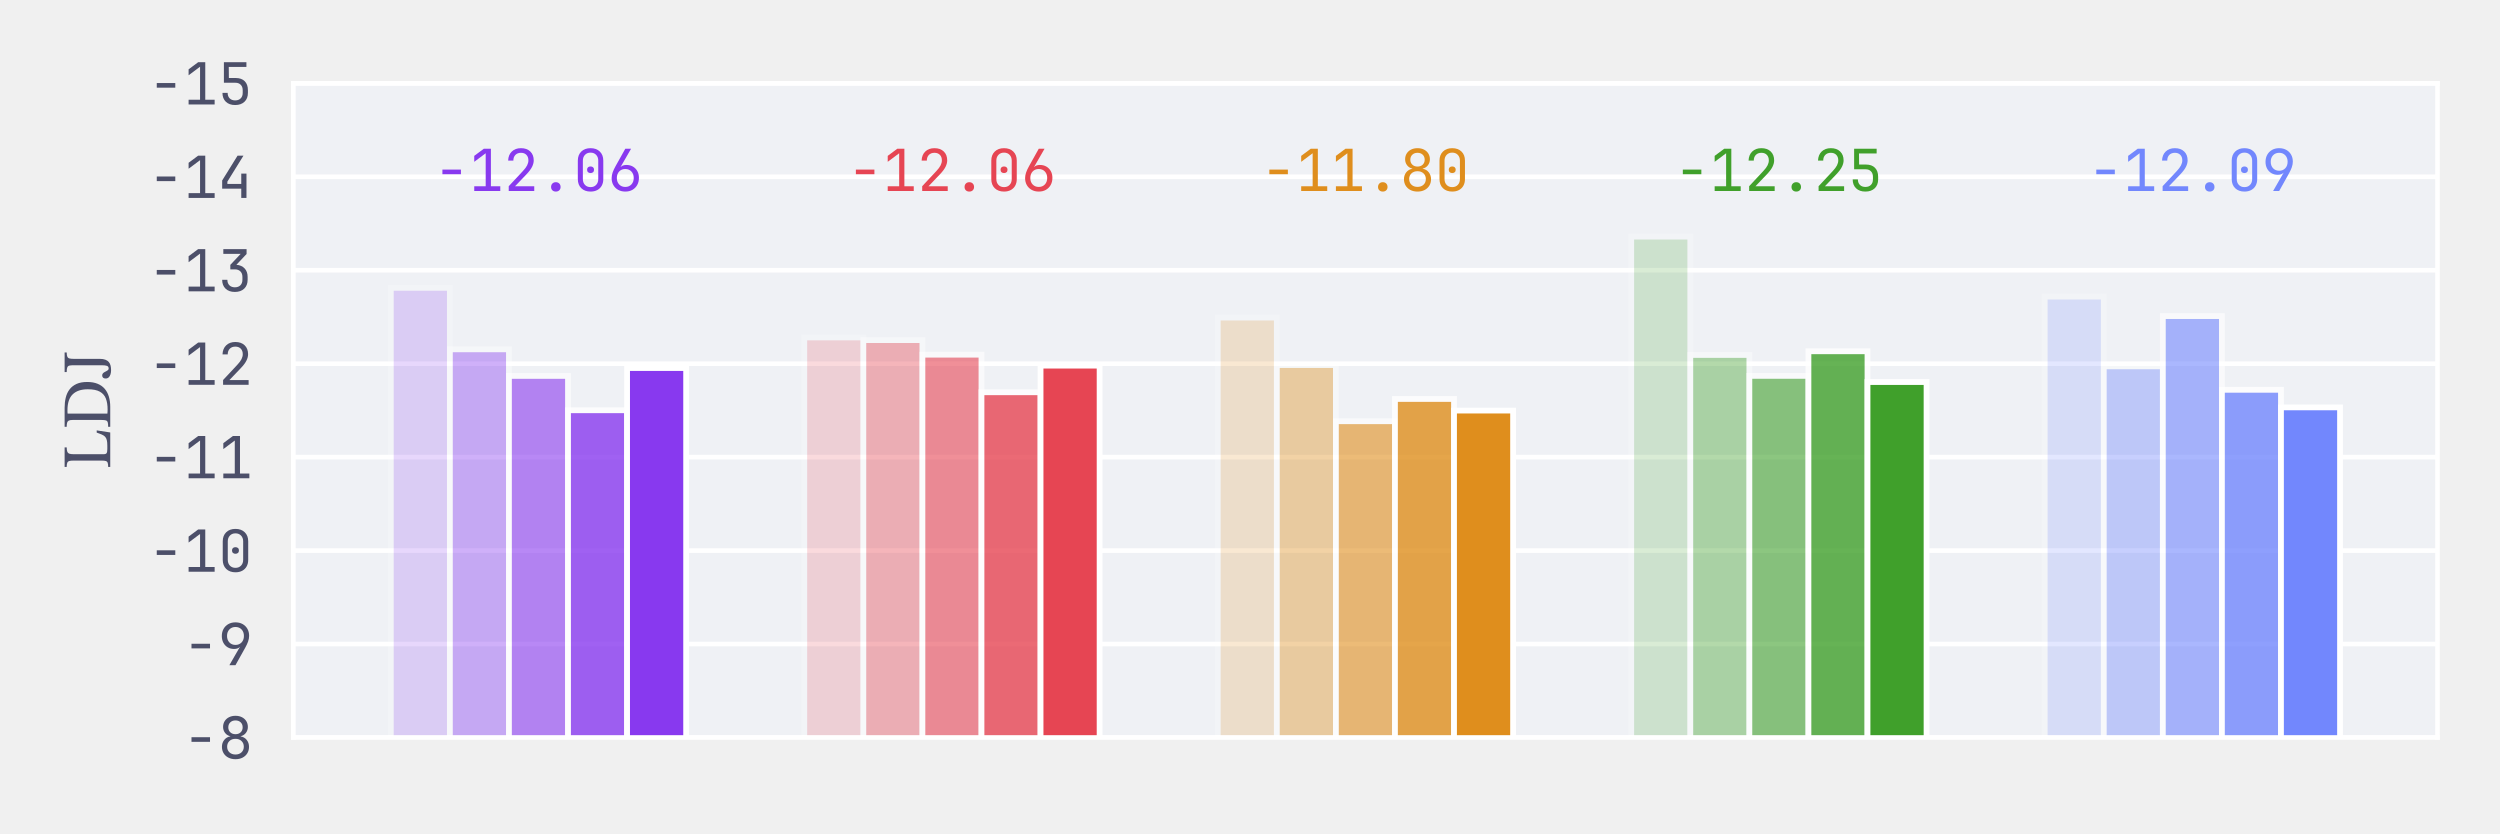
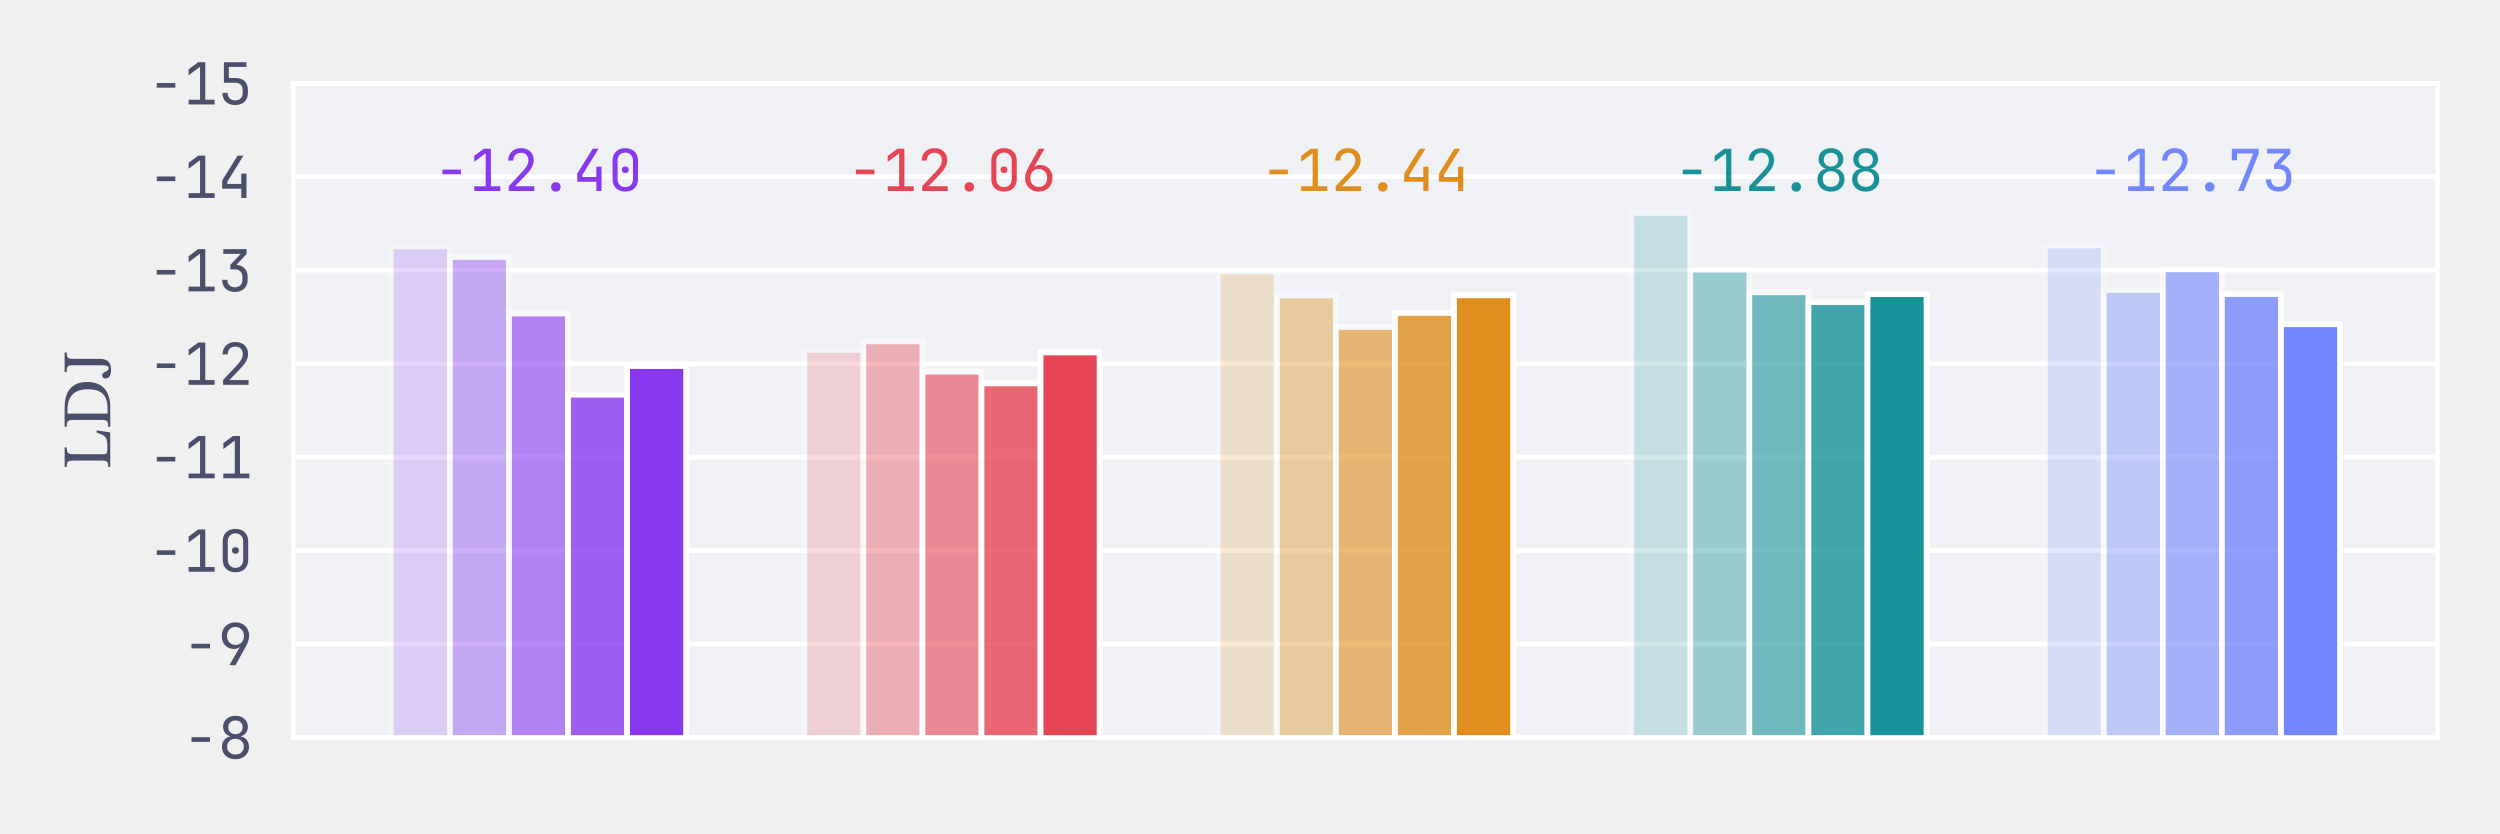
<svg xmlns="http://www.w3.org/2000/svg" xmlns:xlink="http://www.w3.org/1999/xlink" width="432pt" height="144pt" viewBox="0 0 432 144" version="1.1">
  <defs>
    <style type="text/css">*{stroke-linejoin: round; stroke-linecap: butt}</style>
  </defs>
  <g id="figure_1">
    <g id="patch_1">
      <path d="M 0 144 L 432 144 L 432 0 L 0 0 L 0 144 z " style="fill: none" />
    </g>
    <g id="axes_1">
      <g id="patch_2">
        <path d="M 50.69 127.44 L 421.2 127.44 L 421.2 14.4 L 50.69 14.4 z " style="fill: #eff1f5" />
      </g>
      <g id="matplotlib.axis_1" />
      <g id="matplotlib.axis_2">
        <g id="ytick_1">
          <g id="line2d_1">
-             <path d="M 50.69 127.44 L 421.2 127.44 " clip-path="url(#pf1805b6e28)" style="fill: none; stroke: #ffffff; stroke-width: 0.8; stroke-linecap: round" />
+             <path d="M 50.69 127.44 L 421.2 127.44 " clip-path="url(#p5040695189)" style="fill: none; stroke: #ffffff; stroke-width: 0.8; stroke-linecap: round" />
          </g>
          <g id="text_1">
            <g style="fill: #4c4f69" transform="translate(31.69 131.09) scale(0.1 -0.1)">
              <defs>
                <path id="JetBrainsMonoNFM-Regular-2d" d="M 896 1856 L 896 2368 L 2944 2368 L 2944 1856 L 896 1856 z " transform="scale(0.015625)" />
                <path id="JetBrainsMonoNFM-Regular-38" d="M 1920 -64 Q 1478 -64 1139 109 Q 800 282 611 592 Q 422 902 422 1306 Q 422 1747 675 2067 Q 928 2387 1350 2458 L 1350 2477 Q 986 2560 768 2845 Q 550 3130 550 3501 Q 550 3866 723 4144 Q 896 4422 1206 4579 Q 1517 4736 1920 4736 Q 2330 4736 2637 4579 Q 2944 4422 3117 4144 Q 3290 3866 3290 3501 Q 3290 3130 3072 2845 Q 2854 2560 2490 2477 L 2490 2458 Q 2912 2387 3165 2067 Q 3418 1747 3418 1306 Q 3418 902 3229 592 Q 3040 282 2704 109 Q 2368 -64 1920 -64 z M 1920 2701 Q 2278 2701 2496 2912 Q 2714 3123 2714 3462 Q 2714 3802 2496 4013 Q 2278 4224 1920 4224 Q 1568 4224 1347 4013 Q 1126 3802 1126 3462 Q 1126 3123 1347 2912 Q 1568 2701 1920 2701 z M 1920 454 Q 2330 454 2586 694 Q 2842 934 2842 1318 Q 2842 1709 2586 1949 Q 2330 2189 1920 2189 Q 1510 2189 1254 1949 Q 998 1709 998 1318 Q 998 934 1254 694 Q 1510 454 1920 454 z " transform="scale(0.015625)" />
              </defs>
              <use xlink:href="#JetBrainsMonoNFM-Regular-2d" />
              <use xlink:href="#JetBrainsMonoNFM-Regular-38" x="60" />
            </g>
          </g>
        </g>
        <g id="ytick_2">
          <g id="line2d_2">
-             <path d="M 50.69 111.291 L 421.2 111.291 " clip-path="url(#pf1805b6e28)" style="fill: none; stroke: #ffffff; stroke-width: 0.8; stroke-linecap: round" />
+             <path d="M 50.69 111.291 L 421.2 111.291 " clip-path="url(#p5040695189)" style="fill: none; stroke: #ffffff; stroke-width: 0.8; stroke-linecap: round" />
          </g>
          <g id="text_2">
            <g style="fill: #4c4f69" transform="translate(31.69 114.9414) scale(0.1 -0.1)">
              <defs>
                <path id="JetBrainsMonoNFM-Regular-39" d="M 1248 0 L 2400 2003 L 2381 2016 Q 2317 1914 2144 1853 Q 1971 1792 1766 1792 Q 1363 1792 1059 1974 Q 755 2157 582 2477 Q 410 2797 410 3219 Q 410 3674 602 4013 Q 794 4352 1133 4544 Q 1472 4736 1914 4736 Q 2368 4736 2707 4547 Q 3046 4358 3238 4022 Q 3430 3686 3430 3245 Q 3430 2938 3315 2614 Q 3200 2291 3002 1939 L 1920 0 L 1248 0 z M 1920 2240 Q 2336 2240 2595 2515 Q 2854 2790 2854 3232 Q 2854 3674 2595 3949 Q 2336 4224 1920 4224 Q 1504 4224 1245 3949 Q 986 3674 986 3232 Q 986 2790 1245 2515 Q 1504 2240 1920 2240 z " transform="scale(0.015625)" />
              </defs>
              <use xlink:href="#JetBrainsMonoNFM-Regular-2d" />
              <use xlink:href="#JetBrainsMonoNFM-Regular-39" x="60" />
            </g>
          </g>
        </g>
        <g id="ytick_3">
          <g id="line2d_3">
-             <path d="M 50.69 95.143 L 421.2 95.143 " clip-path="url(#pf1805b6e28)" style="fill: none; stroke: #ffffff; stroke-width: 0.8; stroke-linecap: round" />
+             <path d="M 50.69 95.143 L 421.2 95.143 " clip-path="url(#p5040695189)" style="fill: none; stroke: #ffffff; stroke-width: 0.8; stroke-linecap: round" />
          </g>
          <g id="text_3">
            <g style="fill: #4c4f69" transform="translate(25.69 98.79286) scale(0.1 -0.1)">
              <defs>
                <path id="JetBrainsMonoNFM-Regular-31" d="M 576 0 L 576 525 L 1843 525 L 1843 4173 L 576 3226 L 576 3885 L 1632 4672 L 2419 4672 L 2419 525 L 3456 525 L 3456 0 L 576 0 z " transform="scale(0.015625)" />
                <path id="JetBrainsMonoNFM-Regular-30" d="M 1920 -64 Q 1274 -64 893 310 Q 512 685 512 1312 L 512 3360 Q 512 3987 893 4361 Q 1274 4736 1920 4736 Q 2566 4736 2947 4361 Q 3328 3987 3328 3360 L 3328 1312 Q 3328 896 3155 585 Q 2982 275 2665 105 Q 2349 -64 1920 -64 z M 1920 429 Q 2304 429 2537 675 Q 2771 922 2771 1312 L 2771 3360 Q 2771 3750 2537 3996 Q 2304 4243 1920 4243 Q 1536 4243 1302 3996 Q 1069 3750 1069 3360 L 1069 1312 Q 1069 922 1302 675 Q 1536 429 1920 429 z M 1920 1984 Q 1747 1984 1641 2080 Q 1536 2176 1536 2355 Q 1536 2528 1641 2621 Q 1747 2714 1920 2714 Q 2093 2714 2198 2621 Q 2304 2528 2304 2355 Q 2304 2176 2198 2080 Q 2093 1984 1920 1984 z " transform="scale(0.015625)" />
              </defs>
              <use xlink:href="#JetBrainsMonoNFM-Regular-2d" />
              <use xlink:href="#JetBrainsMonoNFM-Regular-31" x="60" />
              <use xlink:href="#JetBrainsMonoNFM-Regular-30" x="120" />
            </g>
          </g>
        </g>
        <g id="ytick_4">
          <g id="line2d_4">
-             <path d="M 50.69 78.994 L 421.2 78.994 " clip-path="url(#pf1805b6e28)" style="fill: none; stroke: #ffffff; stroke-width: 0.8; stroke-linecap: round" />
+             <path d="M 50.69 78.994 L 421.2 78.994 " clip-path="url(#p5040695189)" style="fill: none; stroke: #ffffff; stroke-width: 0.8; stroke-linecap: round" />
          </g>
          <g id="text_4">
            <g style="fill: #4c4f69" transform="translate(25.69 82.64429) scale(0.1 -0.1)">
              <use xlink:href="#JetBrainsMonoNFM-Regular-2d" />
              <use xlink:href="#JetBrainsMonoNFM-Regular-31" x="60" />
              <use xlink:href="#JetBrainsMonoNFM-Regular-31" x="120" />
            </g>
          </g>
        </g>
        <g id="ytick_5">
          <g id="line2d_5">
-             <path d="M 50.69 62.846 L 421.2 62.846 " clip-path="url(#pf1805b6e28)" style="fill: none; stroke: #ffffff; stroke-width: 0.8; stroke-linecap: round" />
+             <path d="M 50.69 62.846 L 421.2 62.846 " clip-path="url(#p5040695189)" style="fill: none; stroke: #ffffff; stroke-width: 0.8; stroke-linecap: round" />
          </g>
          <g id="text_5">
            <g style="fill: #4c4f69" transform="translate(25.69 66.49571) scale(0.1 -0.1)">
              <defs>
                <path id="JetBrainsMonoNFM-Regular-32" d="M 550 0 L 550 531 L 2106 2195 Q 2445 2554 2585 2835 Q 2726 3117 2726 3386 Q 2726 3770 2505 3997 Q 2285 4224 1907 4224 Q 1517 4224 1289 3990 Q 1062 3757 1062 3360 L 486 3360 Q 506 3994 890 4365 Q 1274 4736 1907 4736 Q 2554 4736 2934 4371 Q 3315 4006 3315 3379 Q 3315 3046 3132 2675 Q 2950 2304 2509 1843 L 1248 525 L 3373 525 L 3373 0 L 550 0 z " transform="scale(0.015625)" />
              </defs>
              <use xlink:href="#JetBrainsMonoNFM-Regular-2d" />
              <use xlink:href="#JetBrainsMonoNFM-Regular-31" x="60" />
              <use xlink:href="#JetBrainsMonoNFM-Regular-32" x="120" />
            </g>
          </g>
        </g>
        <g id="ytick_6">
          <g id="line2d_6">
-             <path d="M 50.69 46.697 L 421.2 46.697 " clip-path="url(#pf1805b6e28)" style="fill: none; stroke: #ffffff; stroke-width: 0.8; stroke-linecap: round" />
+             <path d="M 50.69 46.697 L 421.2 46.697 " clip-path="url(#p5040695189)" style="fill: none; stroke: #ffffff; stroke-width: 0.8; stroke-linecap: round" />
          </g>
          <g id="text_6">
            <g style="fill: #4c4f69" transform="translate(25.69 50.34714) scale(0.1 -0.1)">
              <defs>
                <path id="JetBrainsMonoNFM-Regular-33" d="M 1850 -64 Q 1203 -64 825 297 Q 448 659 448 1280 L 1024 1280 Q 1024 896 1248 672 Q 1472 448 1856 448 Q 2240 448 2464 672 Q 2688 896 2688 1280 L 2688 1600 Q 2688 1984 2464 2208 Q 2240 2432 1856 2432 L 1350 2432 L 1350 2931 L 2496 4147 L 576 4147 L 576 4672 L 3149 4672 L 3149 4134 L 2022 2938 Q 2598 2893 2931 2537 Q 3264 2182 3264 1600 L 3264 1280 Q 3264 659 2883 297 Q 2502 -64 1850 -64 z " transform="scale(0.015625)" />
              </defs>
              <use xlink:href="#JetBrainsMonoNFM-Regular-2d" />
              <use xlink:href="#JetBrainsMonoNFM-Regular-31" x="60" />
              <use xlink:href="#JetBrainsMonoNFM-Regular-33" x="120" />
            </g>
          </g>
        </g>
        <g id="ytick_7">
          <g id="line2d_7">
-             <path d="M 50.69 30.549 L 421.2 30.549 " clip-path="url(#pf1805b6e28)" style="fill: none; stroke: #ffffff; stroke-width: 0.8; stroke-linecap: round" />
+             <path d="M 50.69 30.549 L 421.2 30.549 " clip-path="url(#p5040695189)" style="fill: none; stroke: #ffffff; stroke-width: 0.8; stroke-linecap: round" />
          </g>
          <g id="text_7">
            <g style="fill: #4c4f69" transform="translate(25.69 34.19857) scale(0.1 -0.1)">
              <defs>
                <path id="JetBrainsMonoNFM-Regular-34" d="M 2560 0 L 2560 1024 L 448 1024 L 448 1926 L 2150 4672 L 2803 4672 L 1024 1798 L 1024 1549 L 2560 1549 L 2560 2688 L 3136 2688 L 3136 0 L 2560 0 z " transform="scale(0.015625)" />
              </defs>
              <use xlink:href="#JetBrainsMonoNFM-Regular-2d" />
              <use xlink:href="#JetBrainsMonoNFM-Regular-31" x="60" />
              <use xlink:href="#JetBrainsMonoNFM-Regular-34" x="120" />
            </g>
          </g>
        </g>
        <g id="ytick_8">
          <g id="line2d_8">
-             <path d="M 50.69 14.4 L 421.2 14.4 " clip-path="url(#pf1805b6e28)" style="fill: none; stroke: #ffffff; stroke-width: 0.8; stroke-linecap: round" />
+             <path d="M 50.69 14.4 L 421.2 14.4 " clip-path="url(#p5040695189)" style="fill: none; stroke: #ffffff; stroke-width: 0.8; stroke-linecap: round" />
          </g>
          <g id="text_8">
            <g style="fill: #4c4f69" transform="translate(25.69 18.05) scale(0.1 -0.1)">
              <defs>
                <path id="JetBrainsMonoNFM-Regular-35" d="M 1882 -64 Q 1235 -64 857 297 Q 480 659 480 1280 L 1056 1280 Q 1056 896 1280 672 Q 1504 448 1888 448 Q 2272 448 2496 672 Q 2720 896 2720 1280 L 2720 1568 Q 2720 1952 2502 2176 Q 2285 2400 1914 2400 L 640 2400 L 640 4672 L 3130 4672 L 3130 4147 L 1178 4147 L 1190 2925 L 1946 2925 Q 2592 2925 2944 2569 Q 3296 2214 3296 1568 L 3296 1280 Q 3296 659 2915 297 Q 2534 -64 1882 -64 z " transform="scale(0.015625)" />
              </defs>
              <use xlink:href="#JetBrainsMonoNFM-Regular-2d" />
              <use xlink:href="#JetBrainsMonoNFM-Regular-31" x="60" />
              <use xlink:href="#JetBrainsMonoNFM-Regular-35" x="120" />
            </g>
          </g>
        </g>
        <g id="text_9">
          <g style="fill: #4c4f69" transform="translate(19.05 81.18563) rotate(-90) scale(0.12 -0.12)">
            <defs>
              <path id="STIXTwoText-4c" d="M 3443 0 L 269 0 L 269 192 Q 525 192 649 237 Q 774 282 812 410 Q 851 538 851 787 L 851 3392 Q 851 3642 812 3776 Q 774 3910 649 3961 Q 525 4013 269 4013 L 269 4205 L 2067 4205 L 2067 4013 Q 1811 4013 1673 3958 Q 1536 3904 1488 3769 Q 1440 3635 1440 3386 L 1440 608 Q 1440 397 1542 333 Q 1645 269 1926 269 L 2221 269 Q 2541 269 2739 317 Q 2938 365 3056 480 Q 3174 595 3254 784 Q 3334 973 3430 1248 L 3635 1248 L 3443 0 z " transform="scale(0.015625)" />
              <path id="STIXTwoText-44" d="M 2054 0 L 224 0 L 224 192 Q 506 192 640 233 Q 774 275 812 406 Q 851 538 851 794 L 851 3475 Q 851 3712 793 3824 Q 736 3936 601 3974 Q 467 4013 224 4013 L 224 4205 L 1984 4205 Q 2483 4205 2915 4099 Q 3347 3994 3667 3750 Q 3987 3507 4169 3110 Q 4352 2714 4352 2125 Q 4352 1574 4189 1171 Q 4026 768 3722 509 Q 3418 250 2995 125 Q 2573 0 2054 0 z M 1818 243 Q 2400 243 2816 400 Q 3232 557 3456 953 Q 3680 1350 3680 2067 Q 3680 2982 3213 3462 Q 2746 3942 1754 3942 Q 1677 3942 1603 3942 Q 1530 3942 1440 3930 L 1440 262 Q 1536 256 1629 249 Q 1722 243 1818 243 z " transform="scale(0.015625)" />
              <path id="STIXTwoText-4a" d="M 762 -77 Q 557 -77 381 -22 Q 205 32 102 144 Q 0 256 0 429 Q 0 576 73 659 Q 147 742 282 742 Q 397 742 467 681 Q 538 621 586 534 Q 634 448 678 358 Q 723 269 777 208 Q 832 147 922 147 Q 1107 147 1164 300 Q 1222 454 1222 787 L 1222 3360 Q 1222 3610 1193 3754 Q 1165 3898 1033 3955 Q 902 4013 595 4013 L 595 4205 L 2400 4205 L 2400 4013 Q 2138 4013 2010 3955 Q 1882 3898 1846 3754 Q 1811 3610 1811 3360 L 1811 973 Q 1811 659 1734 454 Q 1658 250 1517 131 Q 1376 13 1184 -32 Q 992 -77 762 -77 z " transform="scale(0.015625)" />
            </defs>
            <use xlink:href="#STIXTwoText-4c" />
            <use xlink:href="#STIXTwoText-44" x="58.5" />
            <use xlink:href="#STIXTwoText-4a" x="131.5" />
          </g>
        </g>
      </g>
      <g id="patch_3">
-         <path d="M 67.531 256.629 L 77.738 256.629 L 77.738 49.738 L 67.531 49.738 z " clip-path="url(#pf1805b6e28)" style="fill: #8839ef; opacity: 0.2; stroke: #ffffff; stroke-linejoin: miter" />
+         <path d="M 67.531 256.629 L 77.738 256.629 L 77.738 42.574 L 67.531 42.574 z " clip-path="url(#p5040695189)" style="fill: #8839ef; opacity: 0.2; stroke: #ffffff; stroke-linejoin: miter" />
      </g>
      <g id="patch_4">
-         <path d="M 77.738 256.629 L 87.945 256.629 L 87.945 60.363 L 77.738 60.363 z " clip-path="url(#pf1805b6e28)" style="fill: #8839ef; opacity: 0.4; stroke: #ffffff; stroke-linejoin: miter" />
+         <path d="M 77.738 256.629 L 87.945 256.629 L 87.945 44.4 L 77.738 44.4 z " clip-path="url(#p5040695189)" style="fill: #8839ef; opacity: 0.4; stroke: #ffffff; stroke-linejoin: miter" />
      </g>
      <g id="patch_5">
-         <path d="M 87.945 256.629 L 98.152 256.629 L 98.152 64.959 L 87.945 64.959 z " clip-path="url(#pf1805b6e28)" style="fill: #8839ef; opacity: 0.6; stroke: #ffffff; stroke-linejoin: miter" />
+         <path d="M 87.945 256.629 L 98.152 256.629 L 98.152 54.166 L 87.945 54.166 z " clip-path="url(#p5040695189)" style="fill: #8839ef; opacity: 0.6; stroke: #ffffff; stroke-linejoin: miter" />
      </g>
      <g id="patch_6">
-         <path d="M 98.152 256.629 L 108.359 256.629 L 108.359 70.892 L 98.152 70.892 z " clip-path="url(#pf1805b6e28)" style="fill: #8839ef; opacity: 0.8; stroke: #ffffff; stroke-linejoin: miter" />
+         <path d="M 98.152 256.629 L 108.359 256.629 L 108.359 68.202 L 98.152 68.202 z " clip-path="url(#p5040695189)" style="fill: #8839ef; opacity: 0.8; stroke: #ffffff; stroke-linejoin: miter" />
      </g>
      <g id="patch_7">
-         <path d="M 108.359 256.629 L 118.566 256.629 L 118.566 63.596 L 108.359 63.596 z " clip-path="url(#pf1805b6e28)" style="fill: #8839ef; stroke: #ffffff; stroke-linejoin: miter" />
+         <path d="M 108.359 256.629 L 118.566 256.629 L 118.566 63.249 L 108.359 63.249 z " clip-path="url(#p5040695189)" style="fill: #8839ef; stroke: #ffffff; stroke-linejoin: miter" />
      </g>
      <g id="patch_8">
-         <path d="M 138.98 256.629 L 149.186 256.629 L 149.186 58.314 L 138.98 58.314 z " clip-path="url(#pf1805b6e28)" style="fill: #e64553; opacity: 0.2; stroke: #ffffff; stroke-linejoin: miter" />
+         <path d="M 138.98 256.629 L 149.186 256.629 L 149.186 60.452 L 138.98 60.452 z " clip-path="url(#p5040695189)" style="fill: #e64553; opacity: 0.2; stroke: #ffffff; stroke-linejoin: miter" />
      </g>
      <g id="patch_9">
-         <path d="M 149.186 256.629 L 159.393 256.629 L 159.393 58.77 L 149.186 58.77 z " clip-path="url(#pf1805b6e28)" style="fill: #e64553; opacity: 0.4; stroke: #ffffff; stroke-linejoin: miter" />
+         <path d="M 149.186 256.629 L 159.393 256.629 L 159.393 58.983 L 149.186 58.983 z " clip-path="url(#p5040695189)" style="fill: #e64553; opacity: 0.4; stroke: #ffffff; stroke-linejoin: miter" />
      </g>
      <g id="patch_10">
-         <path d="M 159.393 256.629 L 169.6 256.629 L 169.6 61.289 L 159.393 61.289 z " clip-path="url(#pf1805b6e28)" style="fill: #e64553; opacity: 0.6; stroke: #ffffff; stroke-linejoin: miter" />
+         <path d="M 159.393 256.629 L 169.6 256.629 L 169.6 64.223 L 159.393 64.223 z " clip-path="url(#p5040695189)" style="fill: #e64553; opacity: 0.6; stroke: #ffffff; stroke-linejoin: miter" />
      </g>
      <g id="patch_11">
-         <path d="M 169.6 256.629 L 179.807 256.629 L 179.807 67.782 L 169.6 67.782 z " clip-path="url(#pf1805b6e28)" style="fill: #e64553; opacity: 0.8; stroke: #ffffff; stroke-linejoin: miter" />
+         <path d="M 169.6 256.629 L 179.807 256.629 L 179.807 66.247 L 169.6 66.247 z " clip-path="url(#p5040695189)" style="fill: #e64553; opacity: 0.8; stroke: #ffffff; stroke-linejoin: miter" />
      </g>
      <g id="patch_12">
-         <path d="M 179.807 256.629 L 190.014 256.629 L 190.014 63.188 L 179.807 63.188 z " clip-path="url(#pf1805b6e28)" style="fill: #e64553; stroke: #ffffff; stroke-linejoin: miter" />
+         <path d="M 179.807 256.629 L 190.014 256.629 L 190.014 60.903 L 179.807 60.903 z " clip-path="url(#p5040695189)" style="fill: #e64553; stroke: #ffffff; stroke-linejoin: miter" />
      </g>
      <g id="patch_13">
-         <path d="M 210.428 256.629 L 220.635 256.629 L 220.635 54.879 L 210.428 54.879 z " clip-path="url(#pf1805b6e28)" style="fill: #df8e1d; opacity: 0.2; stroke: #ffffff; stroke-linejoin: miter" />
+         <path d="M 210.428 256.629 L 220.635 256.629 L 220.635 46.91 L 210.428 46.91 z " clip-path="url(#p5040695189)" style="fill: #df8e1d; opacity: 0.2; stroke: #ffffff; stroke-linejoin: miter" />
      </g>
      <g id="patch_14">
-         <path d="M 220.635 256.629 L 230.842 256.629 L 230.842 63.081 L 220.635 63.081 z " clip-path="url(#pf1805b6e28)" style="fill: #df8e1d; opacity: 0.4; stroke: #ffffff; stroke-linejoin: miter" />
+         <path d="M 220.635 256.629 L 230.842 256.629 L 230.842 51.06 L 220.635 51.06 z " clip-path="url(#p5040695189)" style="fill: #df8e1d; opacity: 0.4; stroke: #ffffff; stroke-linejoin: miter" />
      </g>
      <g id="patch_15">
-         <path d="M 230.842 256.629 L 241.048 256.629 L 241.048 72.788 L 230.842 72.788 z " clip-path="url(#pf1805b6e28)" style="fill: #df8e1d; opacity: 0.6; stroke: #ffffff; stroke-linejoin: miter" />
+         <path d="M 230.842 256.629 L 241.048 256.629 L 241.048 56.491 L 230.842 56.491 z " clip-path="url(#p5040695189)" style="fill: #df8e1d; opacity: 0.6; stroke: #ffffff; stroke-linejoin: miter" />
      </g>
      <g id="patch_16">
-         <path d="M 241.048 256.629 L 251.255 256.629 L 251.255 68.941 L 241.048 68.941 z " clip-path="url(#pf1805b6e28)" style="fill: #df8e1d; opacity: 0.8; stroke: #ffffff; stroke-linejoin: miter" />
+         <path d="M 241.048 256.629 L 251.255 256.629 L 251.255 54.072 L 241.048 54.072 z " clip-path="url(#p5040695189)" style="fill: #df8e1d; opacity: 0.8; stroke: #ffffff; stroke-linejoin: miter" />
      </g>
      <g id="patch_17">
-         <path d="M 251.255 256.629 L 261.462 256.629 L 261.462 70.951 L 251.255 70.951 z " clip-path="url(#pf1805b6e28)" style="fill: #df8e1d; stroke: #ffffff; stroke-linejoin: miter" />
+         <path d="M 251.255 256.629 L 261.462 256.629 L 261.462 51.032 L 251.255 51.032 z " clip-path="url(#p5040695189)" style="fill: #df8e1d; stroke: #ffffff; stroke-linejoin: miter" />
      </g>
      <g id="patch_18">
-         <path d="M 281.876 256.629 L 292.083 256.629 L 292.083 40.89 L 281.876 40.89 z " clip-path="url(#pf1805b6e28)" style="fill: #40a02b; opacity: 0.2; stroke: #ffffff; stroke-linejoin: miter" />
+         <path d="M 281.876 256.629 L 292.083 256.629 L 292.083 36.788 L 281.876 36.788 z " clip-path="url(#p5040695189)" style="fill: #179299; opacity: 0.2; stroke: #ffffff; stroke-linejoin: miter" />
      </g>
      <g id="patch_19">
-         <path d="M 292.083 256.629 L 302.29 256.629 L 302.29 61.337 L 292.083 61.337 z " clip-path="url(#pf1805b6e28)" style="fill: #40a02b; opacity: 0.4; stroke: #ffffff; stroke-linejoin: miter" />
+         <path d="M 292.083 256.629 L 302.29 256.629 L 302.29 46.587 L 292.083 46.587 z " clip-path="url(#p5040695189)" style="fill: #179299; opacity: 0.4; stroke: #ffffff; stroke-linejoin: miter" />
      </g>
      <g id="patch_20">
-         <path d="M 302.29 256.629 L 312.497 256.629 L 312.497 64.951 L 302.29 64.951 z " clip-path="url(#pf1805b6e28)" style="fill: #40a02b; opacity: 0.6; stroke: #ffffff; stroke-linejoin: miter" />
+         <path d="M 302.29 256.629 L 312.497 256.629 L 312.497 50.506 L 302.29 50.506 z " clip-path="url(#p5040695189)" style="fill: #179299; opacity: 0.6; stroke: #ffffff; stroke-linejoin: miter" />
      </g>
      <g id="patch_21">
-         <path d="M 312.497 256.629 L 322.704 256.629 L 322.704 60.7 L 312.497 60.7 z " clip-path="url(#pf1805b6e28)" style="fill: #40a02b; opacity: 0.8; stroke: #ffffff; stroke-linejoin: miter" />
+         <path d="M 312.497 256.629 L 322.704 256.629 L 322.704 52.214 L 312.497 52.214 z " clip-path="url(#p5040695189)" style="fill: #179299; opacity: 0.8; stroke: #ffffff; stroke-linejoin: miter" />
      </g>
      <g id="patch_22">
-         <path d="M 322.704 256.629 L 332.91 256.629 L 332.91 66.012 L 322.704 66.012 z " clip-path="url(#pf1805b6e28)" style="fill: #40a02b; stroke: #ffffff; stroke-linejoin: miter" />
+         <path d="M 322.704 256.629 L 332.91 256.629 L 332.91 50.827 L 322.704 50.827 z " clip-path="url(#p5040695189)" style="fill: #179299; stroke: #ffffff; stroke-linejoin: miter" />
      </g>
      <g id="patch_23">
-         <path d="M 353.324 256.629 L 363.531 256.629 L 363.531 51.251 L 353.324 51.251 z " clip-path="url(#pf1805b6e28)" style="fill: #7287fd; opacity: 0.2; stroke: #ffffff; stroke-linejoin: miter" />
+         <path d="M 353.324 256.629 L 363.531 256.629 L 363.531 42.411 L 353.324 42.411 z " clip-path="url(#p5040695189)" style="fill: #7287fd; opacity: 0.2; stroke: #ffffff; stroke-linejoin: miter" />
      </g>
      <g id="patch_24">
-         <path d="M 363.531 256.629 L 373.738 256.629 L 373.738 63.305 L 363.531 63.305 z " clip-path="url(#pf1805b6e28)" style="fill: #7287fd; opacity: 0.4; stroke: #ffffff; stroke-linejoin: miter" />
+         <path d="M 363.531 256.629 L 373.738 256.629 L 373.738 50.113 L 363.531 50.113 z " clip-path="url(#p5040695189)" style="fill: #7287fd; opacity: 0.4; stroke: #ffffff; stroke-linejoin: miter" />
      </g>
      <g id="patch_25">
-         <path d="M 373.738 256.629 L 383.945 256.629 L 383.945 54.619 L 373.738 54.619 z " clip-path="url(#pf1805b6e28)" style="fill: #7287fd; opacity: 0.6; stroke: #ffffff; stroke-linejoin: miter" />
+         <path d="M 373.738 256.629 L 383.945 256.629 L 383.945 46.528 L 373.738 46.528 z " clip-path="url(#p5040695189)" style="fill: #7287fd; opacity: 0.6; stroke: #ffffff; stroke-linejoin: miter" />
      </g>
      <g id="patch_26">
-         <path d="M 383.945 256.629 L 394.152 256.629 L 394.152 67.357 L 383.945 67.357 z " clip-path="url(#pf1805b6e28)" style="fill: #7287fd; opacity: 0.8; stroke: #ffffff; stroke-linejoin: miter" />
+         <path d="M 383.945 256.629 L 394.152 256.629 L 394.152 50.812 L 383.945 50.812 z " clip-path="url(#p5040695189)" style="fill: #7287fd; opacity: 0.8; stroke: #ffffff; stroke-linejoin: miter" />
      </g>
      <g id="patch_27">
-         <path d="M 394.152 256.629 L 404.359 256.629 L 404.359 70.399 L 394.152 70.399 z " clip-path="url(#pf1805b6e28)" style="fill: #7287fd; stroke: #ffffff; stroke-linejoin: miter" />
+         <path d="M 394.152 256.629 L 404.359 256.629 L 404.359 56.028 L 394.152 56.028 z " clip-path="url(#p5040695189)" style="fill: #7287fd; stroke: #ffffff; stroke-linejoin: miter" />
      </g>
      <g id="patch_28">
        <path d="M 50.69 127.44 L 50.69 14.4 " style="fill: none; stroke: #ffffff; stroke-width: 0.8; stroke-linejoin: miter; stroke-linecap: square" />
      </g>
      <g id="patch_29">
        <path d="M 421.2 127.44 L 421.2 14.4 " style="fill: none; stroke: #ffffff; stroke-width: 0.8; stroke-linejoin: miter; stroke-linecap: square" />
      </g>
      <g id="patch_30">
        <path d="M 50.69 127.44 L 421.2 127.44 " style="fill: none; stroke: #ffffff; stroke-width: 0.8; stroke-linejoin: miter; stroke-linecap: square" />
      </g>
      <g id="patch_31">
        <path d="M 50.69 14.4 L 421.2 14.4 " style="fill: none; stroke: #ffffff; stroke-width: 0.8; stroke-linejoin: miter; stroke-linecap: square" />
      </g>
      <g id="text_10">
        <g style="fill: #8839ef" transform="translate(75.04858 33.004) scale(0.1 -0.1)">
          <defs>
            <path id="JetBrainsMonoNFM-Regular-2e" d="M 1920 -64 Q 1683 -64 1539 77 Q 1395 218 1395 442 Q 1395 678 1539 825 Q 1683 973 1920 973 Q 2157 973 2301 825 Q 2445 678 2445 442 Q 2445 218 2301 77 Q 2157 -64 1920 -64 z " transform="scale(0.015625)" />
+           </defs>
+           <use xlink:href="#JetBrainsMonoNFM-Regular-2d" />
+           <use xlink:href="#JetBrainsMonoNFM-Regular-31" x="60" />
+           <use xlink:href="#JetBrainsMonoNFM-Regular-32" x="120" />
+           <use xlink:href="#JetBrainsMonoNFM-Regular-2e" x="180" />
+           <use xlink:href="#JetBrainsMonoNFM-Regular-34" x="240" />
+           <use xlink:href="#JetBrainsMonoNFM-Regular-30" x="300" />
+         </g>
+       </g>
+       <g id="text_11">
+         <g style="fill: #e64553" transform="translate(146.4968 33.004) scale(0.1 -0.1)">
+           <defs>
            <path id="JetBrainsMonoNFM-Regular-36" d="M 1926 -64 Q 1478 -64 1136 125 Q 794 314 602 650 Q 410 986 410 1427 Q 410 1734 525 2057 Q 640 2381 838 2733 L 1920 4672 L 2560 4672 L 1408 2669 L 1427 2656 Q 1510 2765 1676 2822 Q 1843 2880 2042 2880 Q 2458 2880 2768 2697 Q 3078 2515 3254 2195 Q 3430 1875 3430 1453 Q 3430 1005 3238 662 Q 3046 320 2710 128 Q 2374 -64 1926 -64 z M 1920 448 Q 2336 448 2595 723 Q 2854 998 2854 1440 Q 2854 1882 2595 2157 Q 2336 2432 1920 2432 Q 1504 2432 1245 2157 Q 986 1882 986 1440 Q 986 998 1245 723 Q 1504 448 1920 448 z " transform="scale(0.015625)" />
          </defs>
          <use xlink:href="#JetBrainsMonoNFM-Regular-2d" />
          <use xlink:href="#JetBrainsMonoNFM-Regular-31" x="60" />
          <use xlink:href="#JetBrainsMonoNFM-Regular-32" x="120" />
          <use xlink:href="#JetBrainsMonoNFM-Regular-2e" x="180" />
          <use xlink:href="#JetBrainsMonoNFM-Regular-30" x="240" />
          <use xlink:href="#JetBrainsMonoNFM-Regular-36" x="300" />
        </g>
      </g>
-       <g id="text_11">
-         <g style="fill: #e64553" transform="translate(146.4968 33.004) scale(0.1 -0.1)">
-           <use xlink:href="#JetBrainsMonoNFM-Regular-2d" />
-           <use xlink:href="#JetBrainsMonoNFM-Regular-31" x="60" />
-           <use xlink:href="#JetBrainsMonoNFM-Regular-32" x="120" />
-           <use xlink:href="#JetBrainsMonoNFM-Regular-2e" x="180" />
-           <use xlink:href="#JetBrainsMonoNFM-Regular-30" x="240" />
-           <use xlink:href="#JetBrainsMonoNFM-Regular-36" x="300" />
-         </g>
-       </g>
      <g id="text_12">
        <g style="fill: #df8e1d" transform="translate(217.945 33.004) scale(0.1 -0.1)">
          <use xlink:href="#JetBrainsMonoNFM-Regular-2d" />
          <use xlink:href="#JetBrainsMonoNFM-Regular-31" x="60" />
-           <use xlink:href="#JetBrainsMonoNFM-Regular-31" x="120" />
+           <use xlink:href="#JetBrainsMonoNFM-Regular-32" x="120" />
+           <use xlink:href="#JetBrainsMonoNFM-Regular-2e" x="180" />
+           <use xlink:href="#JetBrainsMonoNFM-Regular-34" x="240" />
+           <use xlink:href="#JetBrainsMonoNFM-Regular-34" x="300" />
+         </g>
+       </g>
+       <g id="text_13">
+         <g style="fill: #179299" transform="translate(289.3932 33.004) scale(0.1 -0.1)">
+           <use xlink:href="#JetBrainsMonoNFM-Regular-2d" />
+           <use xlink:href="#JetBrainsMonoNFM-Regular-31" x="60" />
+           <use xlink:href="#JetBrainsMonoNFM-Regular-32" x="120" />
          <use xlink:href="#JetBrainsMonoNFM-Regular-2e" x="180" />
          <use xlink:href="#JetBrainsMonoNFM-Regular-38" x="240" />
-           <use xlink:href="#JetBrainsMonoNFM-Regular-30" x="300" />
-         </g>
-       </g>
-       <g id="text_13">
-         <g style="fill: #40a02b" transform="translate(289.3932 33.004) scale(0.1 -0.1)">
-           <use xlink:href="#JetBrainsMonoNFM-Regular-2d" />
-           <use xlink:href="#JetBrainsMonoNFM-Regular-31" x="60" />
-           <use xlink:href="#JetBrainsMonoNFM-Regular-32" x="120" />
-           <use xlink:href="#JetBrainsMonoNFM-Regular-2e" x="180" />
-           <use xlink:href="#JetBrainsMonoNFM-Regular-32" x="240" />
-           <use xlink:href="#JetBrainsMonoNFM-Regular-35" x="300" />
+           <use xlink:href="#JetBrainsMonoNFM-Regular-38" x="300" />
        </g>
      </g>
      <g id="text_14">
        <g style="fill: #7287fd" transform="translate(360.8414 33.004) scale(0.1 -0.1)">
-           <use xlink:href="#JetBrainsMonoNFM-Regular-2d" />
-           <use xlink:href="#JetBrainsMonoNFM-Regular-31" x="60" />
-           <use xlink:href="#JetBrainsMonoNFM-Regular-32" x="120" />
-           <use xlink:href="#JetBrainsMonoNFM-Regular-2e" x="180" />
-           <use xlink:href="#JetBrainsMonoNFM-Regular-30" x="240" />
-           <use xlink:href="#JetBrainsMonoNFM-Regular-39" x="300" />
+           <defs>
+             <path id="JetBrainsMonoNFM-Regular-37" d="M 1216 0 L 2880 4147 L 1101 4147 L 1101 3392 L 525 3392 L 525 4672 L 3494 4672 L 3494 4134 L 1843 0 L 1216 0 z " transform="scale(0.015625)" />
+           </defs>
+           <use xlink:href="#JetBrainsMonoNFM-Regular-2d" />
+           <use xlink:href="#JetBrainsMonoNFM-Regular-31" x="60" />
+           <use xlink:href="#JetBrainsMonoNFM-Regular-32" x="120" />
+           <use xlink:href="#JetBrainsMonoNFM-Regular-2e" x="180" />
+           <use xlink:href="#JetBrainsMonoNFM-Regular-37" x="240" />
+           <use xlink:href="#JetBrainsMonoNFM-Regular-33" x="300" />
        </g>
      </g>
    </g>
  </g>
  <defs>
-     <clipPath id="pf1805b6e28">
+     <clipPath id="p5040695189">
      <rect x="50.69" y="14.4" width="370.51" height="113.04" />
    </clipPath>
  </defs>
</svg>
